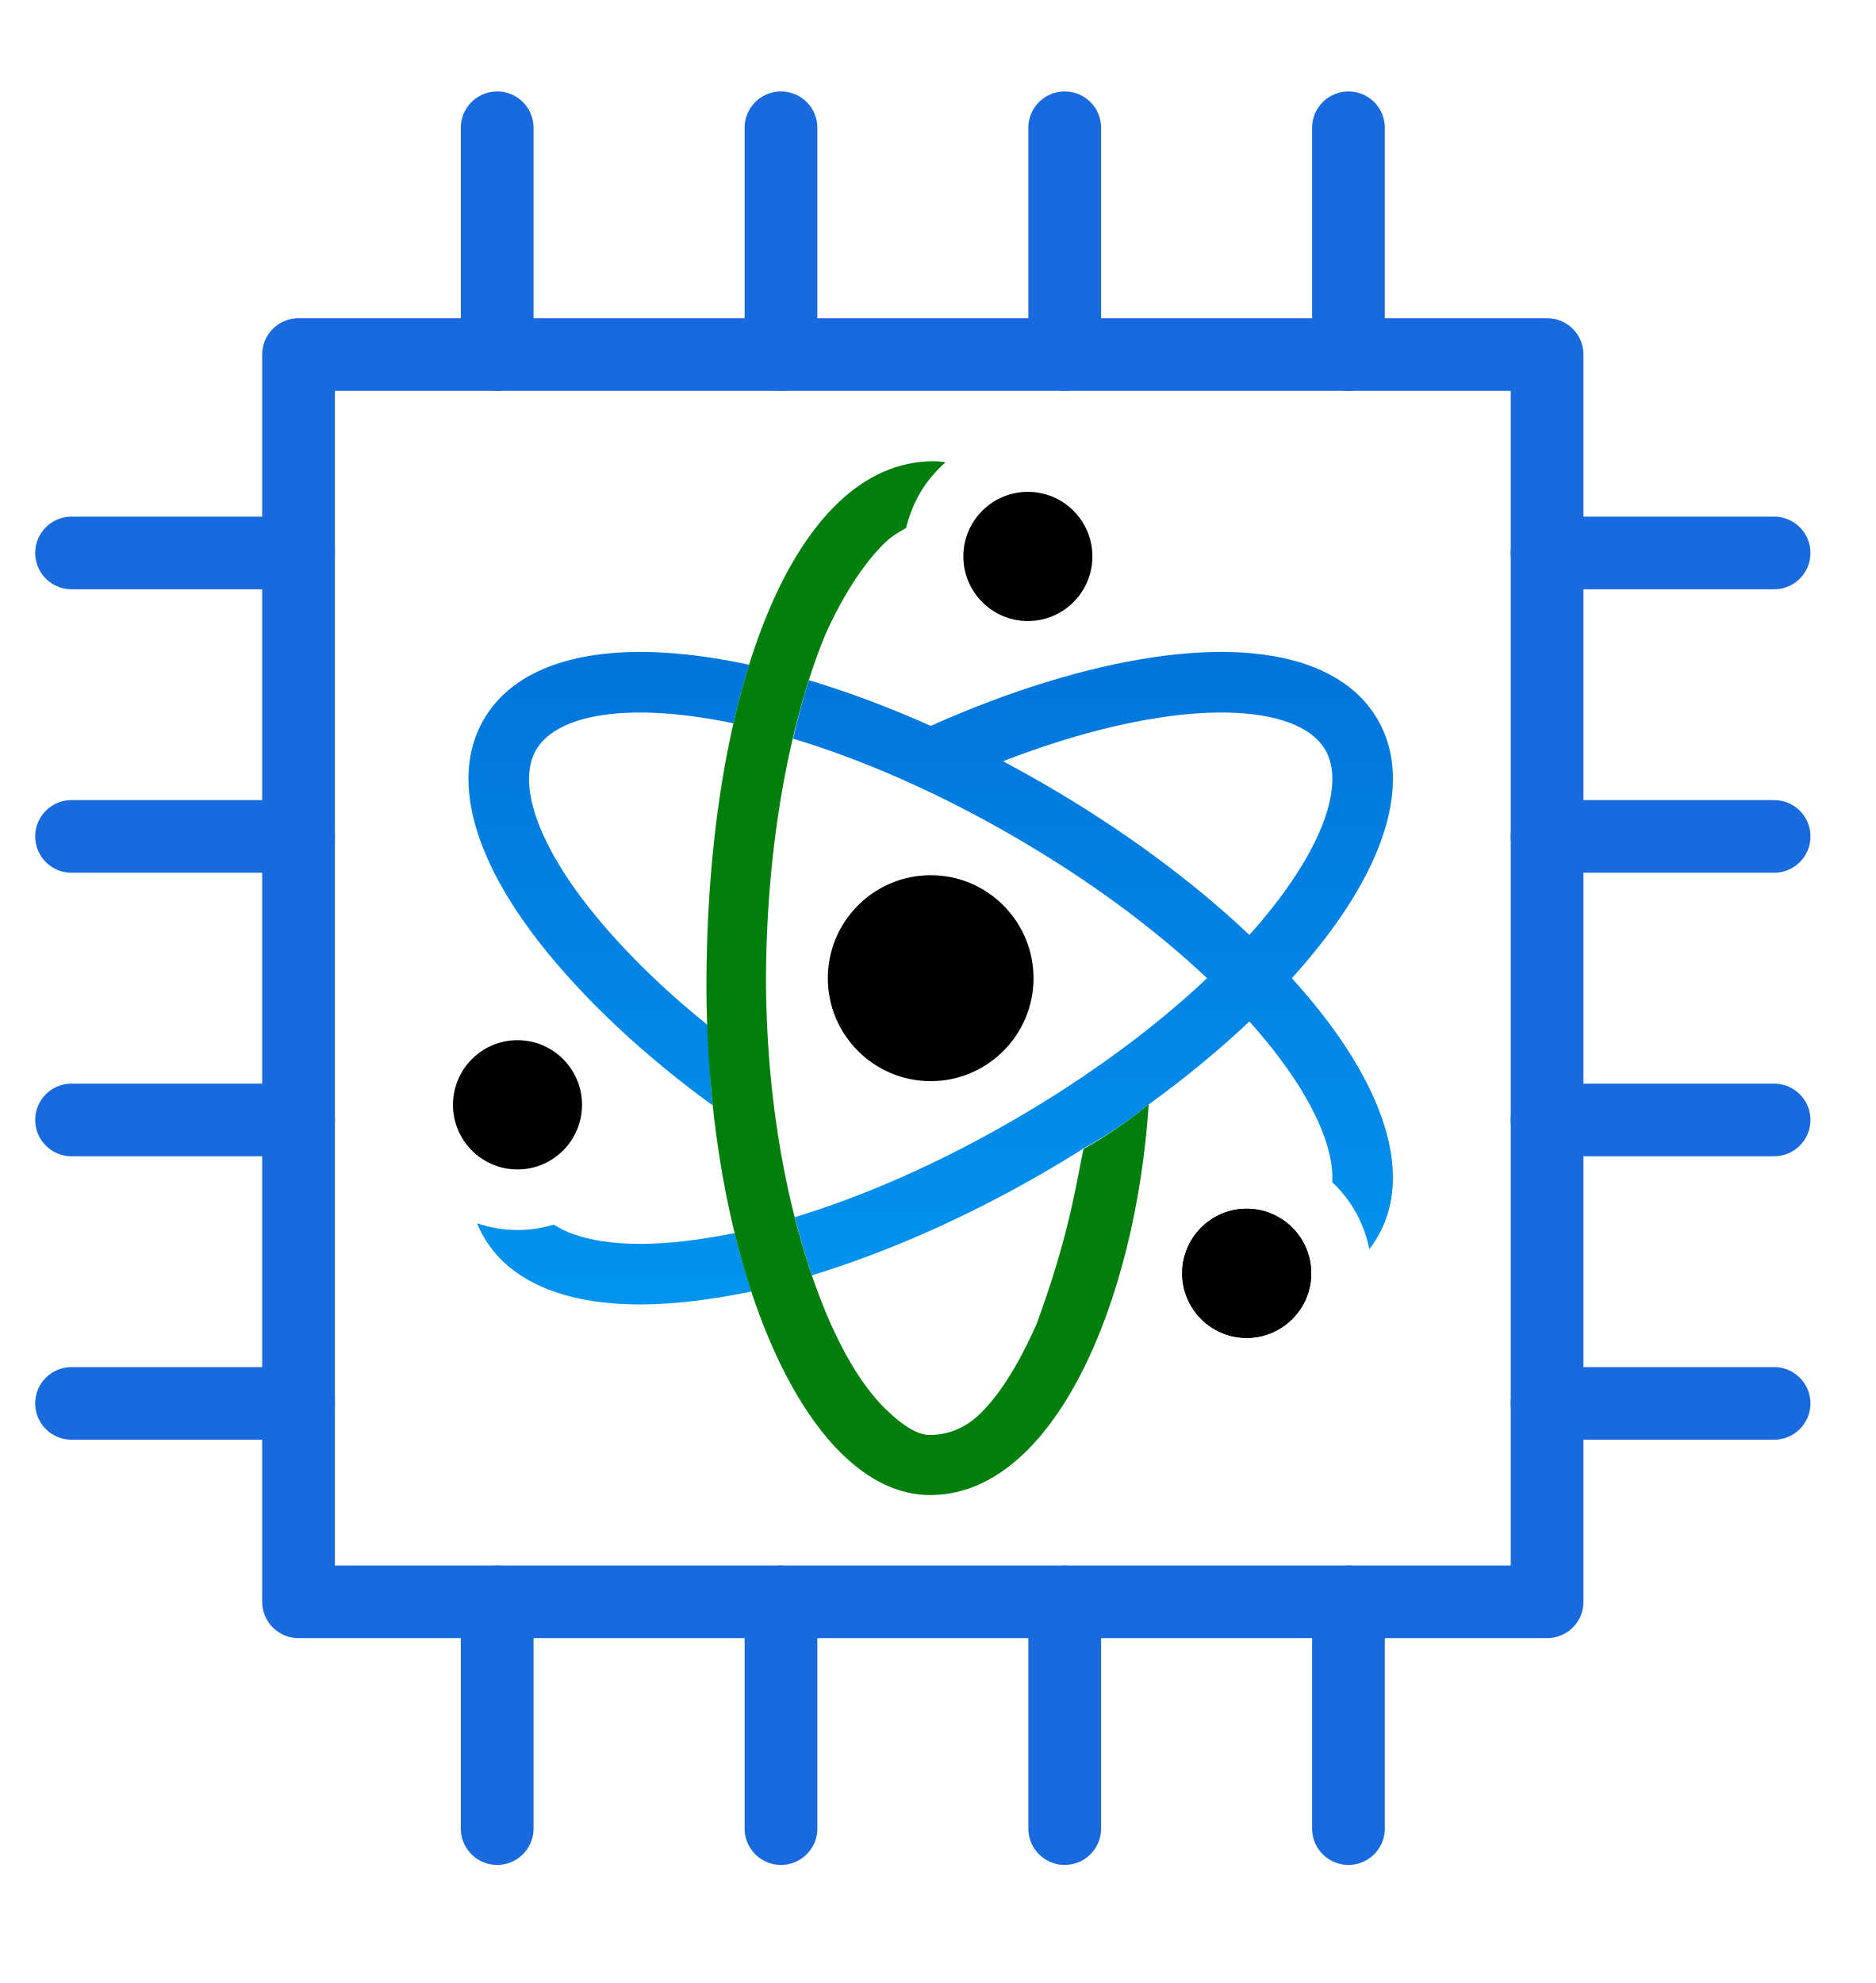
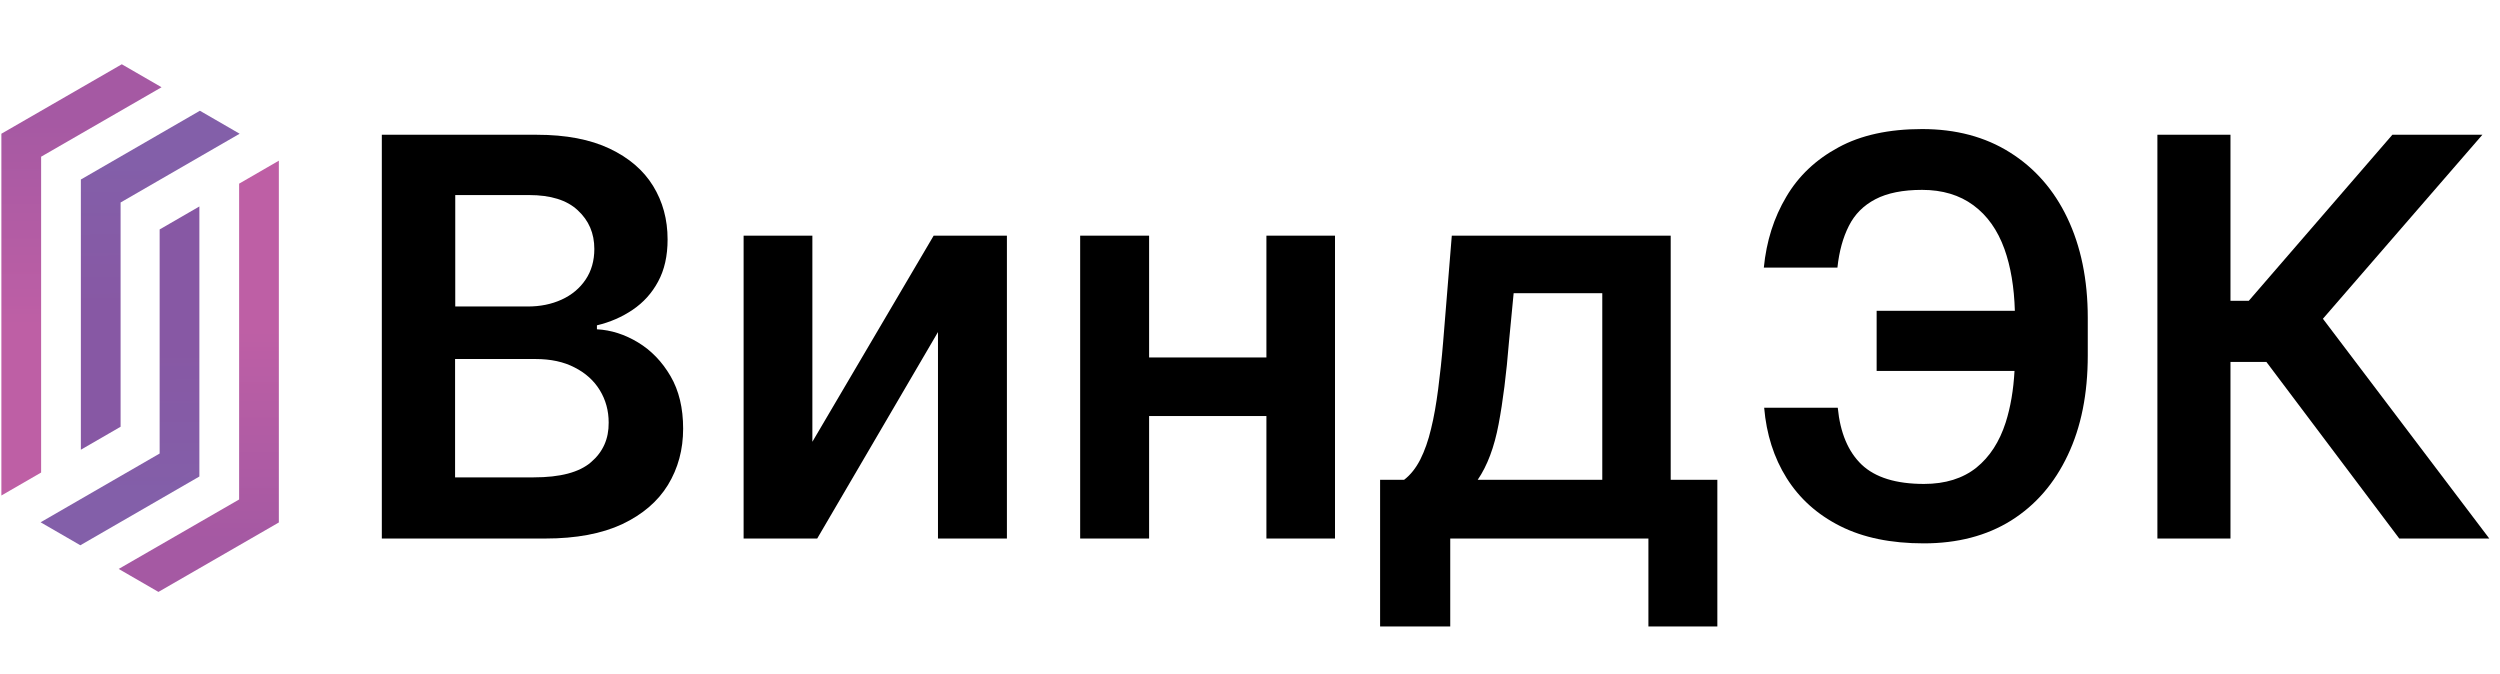
- <svg xmlns="http://www.w3.org/2000/svg" width="140px" height="148px" viewBox="0 0 140 148" version="1.1">
-   <defs>
-     <linearGradient id="linear0" gradientUnits="userSpaceOnUse" x1="384.006" y1="65.712" x2="384.006" y2="742.247" gradientTransform="matrix(0.180879,0,0,0.180708,0,0)">
-       <stop offset="0" style="stop-color:rgb(0%,36.863%,80.784%);stop-opacity:1;" />
-       <stop offset="1" style="stop-color:rgb(1.176%,67.059%,99.216%);stop-opacity:1;" />
-     </linearGradient>
-     <linearGradient id="linear1" gradientUnits="userSpaceOnUse" x1="384.006" y1="65.712" x2="384.006" y2="742.247" gradientTransform="matrix(0.180879,0,0,0.180708,0,0)">
-       <stop offset="0" style="stop-color:rgb(0%,36.863%,80.784%);stop-opacity:1;" />
-       <stop offset="1" style="stop-color:rgb(1.176%,67.059%,99.216%);stop-opacity:1;" />
-     </linearGradient>
-     <linearGradient id="linear2" gradientUnits="userSpaceOnUse" x1="384.006" y1="65.712" x2="384.006" y2="742.247" gradientTransform="matrix(0.180879,0,0,0.180708,0,0)">
-       <stop offset="0" style="stop-color:rgb(0%,36.863%,80.784%);stop-opacity:1;" />
-       <stop offset="1" style="stop-color:rgb(1.176%,67.059%,99.216%);stop-opacity:1;" />
-     </linearGradient>
-     <clipPath id="clip1">
-       <path d="M 52 34.426 L 86 34.426 L 86 111.586 L 52 111.586 Z M 52 34.426 " />
-     </clipPath>
-   </defs>
-   <g id="surface1">
-     <path style="fill:none;stroke-width:30;stroke-linecap:round;stroke-linejoin:round;stroke:rgb(9.804%,41.569%,87.451%);stroke-opacity:1;stroke-miterlimit:10;" d="M 638.334 146.429 L 123.183 146.429 L 123.183 661.568 L 638.334 661.568 Z M 638.334 146.429 " transform="matrix(0.180879,0,0,0.180708,0,0)" />
-     <path style="fill:none;stroke-width:30;stroke-linecap:round;stroke-linejoin:round;stroke:rgb(9.804%,41.569%,87.451%);stroke-opacity:1;stroke-miterlimit:10;" d="M 205.14 52.765 L 205.14 146.429 " transform="matrix(0.180879,0,0,0.180708,0,0)" />
-     <path style="fill:none;stroke-width:30;stroke-linecap:round;stroke-linejoin:round;stroke:rgb(9.804%,41.569%,87.451%);stroke-opacity:1;stroke-miterlimit:10;" d="M 205.14 661.568 L 205.14 755.232 " transform="matrix(0.180879,0,0,0.180708,0,0)" />
-     <path style="fill:none;stroke-width:30;stroke-linecap:round;stroke-linejoin:round;stroke:rgb(9.804%,41.569%,87.451%);stroke-opacity:1;stroke-miterlimit:10;" d="M 439.305 52.765 L 439.305 146.429 " transform="matrix(0.180879,0,0,0.180708,0,0)" />
-     <path style="fill:none;stroke-width:30;stroke-linecap:round;stroke-linejoin:round;stroke:rgb(9.804%,41.569%,87.451%);stroke-opacity:1;stroke-miterlimit:10;" d="M 439.305 661.568 L 439.305 755.232 " transform="matrix(0.180879,0,0,0.180708,0,0)" />
-     <path style="fill:none;stroke-width:30;stroke-linecap:round;stroke-linejoin:round;stroke:rgb(9.804%,41.569%,87.451%);stroke-opacity:1;stroke-miterlimit:10;" d="M 322.234 52.765 L 322.234 146.429 " transform="matrix(0.180879,0,0,0.180708,0,0)" />
-     <path style="fill:none;stroke-width:30;stroke-linecap:round;stroke-linejoin:round;stroke:rgb(9.804%,41.569%,87.451%);stroke-opacity:1;stroke-miterlimit:10;" d="M 322.234 661.568 L 322.234 755.232 " transform="matrix(0.180879,0,0,0.180708,0,0)" />
-     <path style="fill:none;stroke-width:30;stroke-linecap:round;stroke-linejoin:round;stroke:rgb(9.804%,41.569%,87.451%);stroke-opacity:1;stroke-miterlimit:10;" d="M 556.377 52.765 L 556.377 146.429 " transform="matrix(0.180879,0,0,0.180708,0,0)" />
-     <path style="fill:none;stroke-width:30;stroke-linecap:round;stroke-linejoin:round;stroke:rgb(9.804%,41.569%,87.451%);stroke-opacity:1;stroke-miterlimit:10;" d="M 556.377 661.568 L 556.377 755.232 " transform="matrix(0.180879,0,0,0.180708,0,0)" />
-     <path style="fill:none;stroke-width:30;stroke-linecap:round;stroke-linejoin:round;stroke:rgb(9.804%,41.569%,87.451%);stroke-opacity:1;stroke-miterlimit:10;" d="M 731.996 228.377 L 638.334 228.377 " transform="matrix(0.180879,0,0,0.180708,0,0)" />
-     <path style="fill:none;stroke-width:30;stroke-linecap:round;stroke-linejoin:round;stroke:rgb(9.804%,41.569%,87.451%);stroke-opacity:1;stroke-miterlimit:10;" d="M 123.183 228.377 L 29.522 228.377 " transform="matrix(0.180879,0,0,0.180708,0,0)" />
-     <path style="fill:none;stroke-width:30;stroke-linecap:round;stroke-linejoin:round;stroke:rgb(9.804%,41.569%,87.451%);stroke-opacity:1;stroke-miterlimit:10;" d="M 731.996 462.547 L 638.334 462.547 " transform="matrix(0.180879,0,0,0.180708,0,0)" />
-     <path style="fill:none;stroke-width:30;stroke-linecap:round;stroke-linejoin:round;stroke:rgb(9.804%,41.569%,87.451%);stroke-opacity:1;stroke-miterlimit:10;" d="M 123.183 462.547 L 29.522 462.547 " transform="matrix(0.180879,0,0,0.180708,0,0)" />
-     <path style="fill:none;stroke-width:30;stroke-linecap:round;stroke-linejoin:round;stroke:rgb(9.804%,41.569%,87.451%);stroke-opacity:1;stroke-miterlimit:10;" d="M 731.996 345.451 L 638.334 345.451 " transform="matrix(0.180879,0,0,0.180708,0,0)" />
-     <path style="fill:none;stroke-width:30;stroke-linecap:round;stroke-linejoin:round;stroke:rgb(9.804%,41.569%,87.451%);stroke-opacity:1;stroke-miterlimit:10;" d="M 123.183 345.451 L 29.522 345.451 " transform="matrix(0.180879,0,0,0.180708,0,0)" />
-     <path style="fill:none;stroke-width:30;stroke-linecap:round;stroke-linejoin:round;stroke:rgb(9.804%,41.569%,87.451%);stroke-opacity:1;stroke-miterlimit:10;" d="M 731.996 579.621 L 638.334 579.621 " transform="matrix(0.180879,0,0,0.180708,0,0)" />
-     <path style="fill:none;stroke-width:30;stroke-linecap:round;stroke-linejoin:round;stroke:rgb(9.804%,41.569%,87.451%);stroke-opacity:1;stroke-miterlimit:10;" d="M 123.183 579.621 L 29.522 579.621 " transform="matrix(0.180879,0,0,0.180708,0,0)" />
-     <path style=" stroke:none;fill-rule:nonzero;fill:rgb(0%,0%,0%);fill-opacity:1;" d="M 69.457 65.32 C 65.227 65.32 61.781 68.77 61.781 73.008 C 61.781 77.246 65.227 80.691 69.457 80.691 C 73.691 80.691 77.133 77.246 77.133 73.008 C 77.133 68.77 73.691 65.32 69.457 65.32 Z M 69.457 65.32 " />
-     <path style=" stroke:none;fill-rule:nonzero;fill:rgb(0%,0%,0%);fill-opacity:1;" d="M 43.438 82.457 C 43.438 79.797 41.277 77.633 38.621 77.633 C 35.965 77.633 33.805 79.797 33.805 82.457 C 33.805 85.117 35.965 87.281 38.621 87.281 C 41.277 87.281 43.438 85.117 43.438 82.457 Z M 43.438 82.457 " />
-     <path style=" stroke:none;fill-rule:nonzero;fill:rgb(0%,0%,0%);fill-opacity:1;" d="M 93.043 90.211 C 90.387 90.211 88.227 92.375 88.227 95.035 C 88.227 97.695 90.387 99.855 93.043 99.855 C 95.695 99.855 97.859 97.695 97.859 95.035 C 97.859 92.375 95.695 90.211 93.043 90.211 Z M 93.043 90.211 " />
-     <path style=" stroke:none;fill-rule:nonzero;fill:rgb(0%,0%,0%);fill-opacity:1;" d="M 76.711 46.352 C 79.367 46.352 81.527 44.188 81.527 41.527 C 81.527 38.871 79.367 36.707 76.711 36.707 C 74.055 36.707 71.895 38.871 71.895 41.527 C 71.895 44.188 74.055 46.352 76.711 46.352 Z M 76.711 46.352 " />
-     <path style=" stroke:none;fill-rule:nonzero;fill:rgb(0%,0%,0%);fill-opacity:1;" d="M 93.043 90.211 C 90.387 90.211 88.227 92.375 88.227 95.035 C 88.227 97.695 90.387 99.855 93.043 99.855 C 95.695 99.855 97.859 97.695 97.859 95.035 C 97.859 92.375 95.695 90.211 93.043 90.211 Z M 93.043 90.211 " />
-     <path style=" stroke:none;fill-rule:evenodd;fill:url(#linear0);" d="M 80.73 85.805 C 80.734 85.793 80.734 85.785 80.738 85.777 C 80.738 85.777 83.379 84.387 85.727 82.422 C 85.719 82.562 85.707 82.703 85.699 82.84 C 85.715 82.703 85.73 82.562 85.742 82.422 C 88.48 80.434 91.004 78.355 93.242 76.234 C 93.875 76.941 94.465 77.645 95.02 78.348 C 98.039 82.191 99.582 85.715 99.426 88.227 C 100.82 89.539 101.812 91.277 102.195 93.23 C 102.426 92.934 102.637 92.621 102.824 92.297 C 105.254 88.082 103.742 82.137 98.566 75.551 C 97.898 74.703 97.18 73.852 96.41 73.008 C 97.18 72.16 97.898 71.309 98.566 70.461 C 103.742 63.875 105.254 57.93 102.824 53.715 C 100.395 49.504 94.496 47.84 86.215 49.035 C 81.078 49.777 75.32 51.559 69.461 54.176 C 66.375 52.797 63.32 51.652 60.367 50.766 C 59.934 52.137 59.539 53.594 59.188 55.129 C 64.43 56.707 70.055 59.188 75.582 62.383 C 81.125 65.586 86.094 69.238 90.086 73.008 C 86.094 76.773 81.125 80.426 75.582 83.629 C 70.102 86.797 64.523 89.262 59.32 90.844 C 59.703 92.379 60.133 93.828 60.59 95.18 C 66.145 93.492 72.059 90.887 77.84 87.547 C 78.82 86.977 79.785 86.395 80.73 85.805 Z M 98.914 55.977 C 97.512 53.543 93.004 52.621 86.859 53.512 C 83.152 54.043 79.078 55.176 74.859 56.816 C 75.855 57.344 76.848 57.895 77.84 58.469 C 83.703 61.855 88.977 65.742 93.242 69.777 C 93.875 69.074 94.465 68.367 95.02 67.664 C 98.859 62.777 100.316 58.406 98.914 55.977 Z M 98.914 55.977 " />
-     <path style=" stroke:none;fill-rule:nonzero;fill:url(#linear1);" d="M 55.906 49.613 C 54.816 49.379 53.746 49.184 52.703 49.035 C 44.422 47.84 38.523 49.504 36.094 53.715 C 33.664 57.93 35.176 63.875 40.348 70.461 C 43.555 74.539 48 78.734 53.188 82.5 C 52.918 79.961 52.988 79.285 52.809 76.5 C 49.281 73.66 46.211 70.613 43.898 67.664 C 40.059 62.777 38.602 58.406 40.004 55.977 C 41.406 53.543 45.91 52.621 52.059 53.512 C 52.93 53.637 53.824 53.793 54.734 53.984 C 55.082 52.461 55.473 51 55.906 49.613 Z M 55.906 49.613 " />
-     <path style=" stroke:none;fill-rule:nonzero;fill:url(#linear2);" d="M 56.074 96.391 C 55.633 95.008 55.188 93.555 54.832 92.031 C 53.93 92.219 52.922 92.379 52.059 92.504 C 47.238 93.199 43.43 92.781 41.332 91.398 C 40.473 91.66 39.566 91.801 38.621 91.801 C 37.566 91.801 36.551 91.621 35.605 91.297 C 35.746 91.641 35.906 91.973 36.094 92.297 C 38.008 95.621 42.078 97.355 47.777 97.355 C 49.305 97.355 50.949 97.23 52.703 96.977 C 53.746 96.828 54.984 96.625 56.074 96.391 Z M 56.074 96.391 " />
-     <g clip-path="url(#clip1)" clip-rule="nonzero">
-       <path style=" stroke:none;fill-rule:nonzero;fill:rgb(0%,49.804%,5.098%);fill-opacity:1;" d="M 80.859 85.758 C 80.164 89.281 79.605 92.688 77.367 98.805 C 75.98 101.93 74.547 104.176 73.098 105.562 C 71.672 106.926 70.176 107.105 69.363 107.098 C 68.551 107.094 67.461 106.512 66.051 105.125 C 64.621 103.719 63.133 101.461 61.785 98.316 C 59.172 92.199 57.164 83.27 57.164 72.859 C 57.234 62.695 58.988 53.734 61.578 47.402 C 62.965 44.277 64.617 41.871 66.066 40.484 C 66.613 39.961 67.16 39.672 67.617 39.41 C 68.141 37.363 69.07 35.836 70.562 34.504 C 70.18 34.441 70.004 34.426 69.617 34.422 C 59.223 34.504 52.879 51.539 52.727 72.859 C 52.574 94.176 60.07 111.512 69.363 111.582 C 78.656 111.648 84.781 97.098 85.727 82.422 C 83.379 84.387 80.859 85.758 80.859 85.758 Z M 80.859 85.758 " />
-     </g>
+ <svg xmlns="http://www.w3.org/2000/svg" version="1.1" id="Layer_1" x="0px" y="0px" viewBox="0 0 1447 390" style="enable-background:new 0 0 1447 390;" xml:space="preserve">
+   <style type="text/css">
+ 	.st0{fill:url(#SVGID_1_);}
+ 	.st1{fill:url(#SVGID_2_);}
+ 	.st2{fill:url(#SVGID_3_);}
+ 	.st3{fill:url(#SVGID_4_);}
+ </style>
+   <g>
+     <path d="M369.3,198.2c-7.6-4.6-15.6-7.2-23.8-7.6v-2.3c7.6-1.8,14.5-4.8,20.7-9c6.2-4.2,11.1-9.6,14.7-16.3   c3.7-6.8,5.5-14.9,5.5-24.4c0-11.6-2.8-21.9-8.4-31c-5.6-9.1-14-16.3-25.2-21.6c-11.2-5.3-25.2-8-42.1-8H221v233.7h94.6   c17.9,0,32.7-2.8,44.5-8.3c11.8-5.6,20.6-13.1,26.5-22.7c5.9-9.7,8.8-20.5,8.8-32.6c0-11.9-2.4-22-7.3-30.4   C383.2,209.3,376.9,202.8,369.3,198.2z M263.4,112.9h42.8c12.5,0,21.9,2.9,28.2,8.8c6.4,5.9,9.6,13.3,9.6,22.4   c0,6.8-1.7,12.8-5.1,17.8c-3.3,4.9-7.9,8.8-13.8,11.5c-5.9,2.7-12.4,4-19.7,4h-41.9V112.9z M342.1,267.5   c-6.8,5.9-17.8,8.8-33.2,8.8h-45.5v-68.5H310c8.7,0,16.3,1.6,22.6,4.9c6.3,3.2,11.2,7.6,14.6,13.2c3.4,5.6,5.1,11.8,5.1,18.7   C352.4,254,349,261.6,342.1,267.5z" />
+     <polygon points="470.2,255.7 470.2,136.4 430.4,136.4 430.4,311.7 473,311.7 542.9,192.2 542.9,311.7 582.8,311.7 582.8,136.4    540.4,136.4  " />
+     <polygon points="733,206.9 665.1,206.9 665.1,136.4 625.2,136.4 625.2,311.7 665.1,311.7 665.1,240.8 733,240.8 733,311.7    772.7,311.7 772.7,136.4 733,136.4  " />
+     <path d="M967,136.4H840.3l-5,61.4c-0.8,9.8-1.8,19-2.9,27.5c-1.1,8.4-2.4,16.1-4.1,22.9c-1.6,6.8-3.7,12.7-6.2,17.7   c-2.5,4.9-5.6,8.9-9.4,11.8h-13.9v84.9h40.6v-50.9h114.7v50.9h39.9v-84.9H967V136.4z M927.5,277.7h-72.2   c5.6-8.2,9.6-18.9,12.1-32.2c2.5-13.2,4.5-29.1,6-47.7l2.7-28.1h51.3V277.7z" />
+     <polygon points="1344.5,184.5 1436.8,78 1384.7,78 1301.6,174.1 1291,174.1 1291,78 1248.7,78 1248.7,311.7 1291,311.7 1291,209.5    1311.8,209.5 1388.7,311.7 1440.8,311.7  " />
+     <path d="M1163.3,88.2c-14.3-9-31.2-13.5-50.8-13.5c-19.2,0-35.4,3.5-48.4,10.6c-13,7-23.1,16.5-30.2,28.6   c-7.2,12.1-11.5,25.7-13,41h42.6c1-9.4,3.2-17.4,6.6-24.1c3.4-6.8,8.5-11.9,15.4-15.5c6.9-3.6,15.9-5.4,27-5.4   c11.8,0,21.7,3,29.7,8.9c8,5.9,14,14.3,18,25.4c3.6,10.1,5.6,22,6,35.7h-80v34.8h79.8c-0.6,11-2.3,21-5.1,29.8   c-3.6,11.2-9.2,19.9-17,26.2c-7.8,6.2-17.9,9.4-30.3,9.4c-16.1,0-28.2-3.7-36.1-11.2c-7.8-7.5-12.4-18.4-13.8-32.9h-42.6   c1.3,15.3,5.6,28.9,13,40.7c7.4,11.8,17.7,21.1,31,27.8c13.3,6.7,29.4,10,48.4,10c19.5,0,36.4-4.4,50.5-13.2   c14.2-8.9,25.1-21.5,32.8-37.8c7.8-16.4,11.6-35.6,11.6-57.8v-21.7c0-22.2-4-41.5-11.9-58C1188.8,109.9,1177.7,97.2,1163.3,88.2z" />
  </g>
+   <linearGradient id="SVGID_1_" gradientUnits="userSpaceOnUse" x1="47.157" y1="322.87" x2="47.157" y2="200.807" gradientTransform="matrix(1 0 0 -1 0 389.8898)">
+     <stop offset="0" style="stop-color:#A559A3" />
+     <stop offset="1" style="stop-color:#BE5FA5" />
+   </linearGradient>
+   <path class="st0" d="M23.8,273.5l-23,13.3V77.4l69.7-40.2l23,13.3L23.8,90.7V273.5z" />
+   <linearGradient id="SVGID_2_" gradientUnits="userSpaceOnUse" x1="92.237" y1="297.227" x2="92.837" y2="211.66" gradientTransform="matrix(1 0 0 -1 0 389.8898)">
+     <stop offset="0" style="stop-color:#835FA9" />
+     <stop offset="1" style="stop-color:#8758A4" />
+   </linearGradient>
+   <path class="st1" d="M69.8,247l-23,13.3V103.9l68.9-39.8l23,13.3l-68.9,39.8V247z" />
+   <linearGradient id="SVGID_3_" gradientUnits="userSpaceOnUse" x1="115.046" y1="77.143" x2="115.046" y2="199.206" gradientTransform="matrix(1 0 0 -1 0 389.8898)">
+     <stop offset="0" style="stop-color:#A559A3" />
+     <stop offset="1" style="stop-color:#BE5FA5" />
+   </linearGradient>
+   <path class="st2" d="M138.4,106.3l23-13.3v209.4l-69.7,40.2l-23-13.3l69.7-40.2V106.3z" />
+   <linearGradient id="SVGID_4_" gradientUnits="userSpaceOnUse" x1="69.968" y1="102.788" x2="69.368" y2="188.34" gradientTransform="matrix(1 0 0 -1 0 389.8898)">
+     <stop offset="0" style="stop-color:#835FA9" />
+     <stop offset="1" style="stop-color:#8758A4" />
+   </linearGradient>
+   <path class="st3" d="M92.4,132.8l23-13.3v156.3l-68.9,39.8l-23-13.3l68.9-39.8V132.8z" />
</svg>
